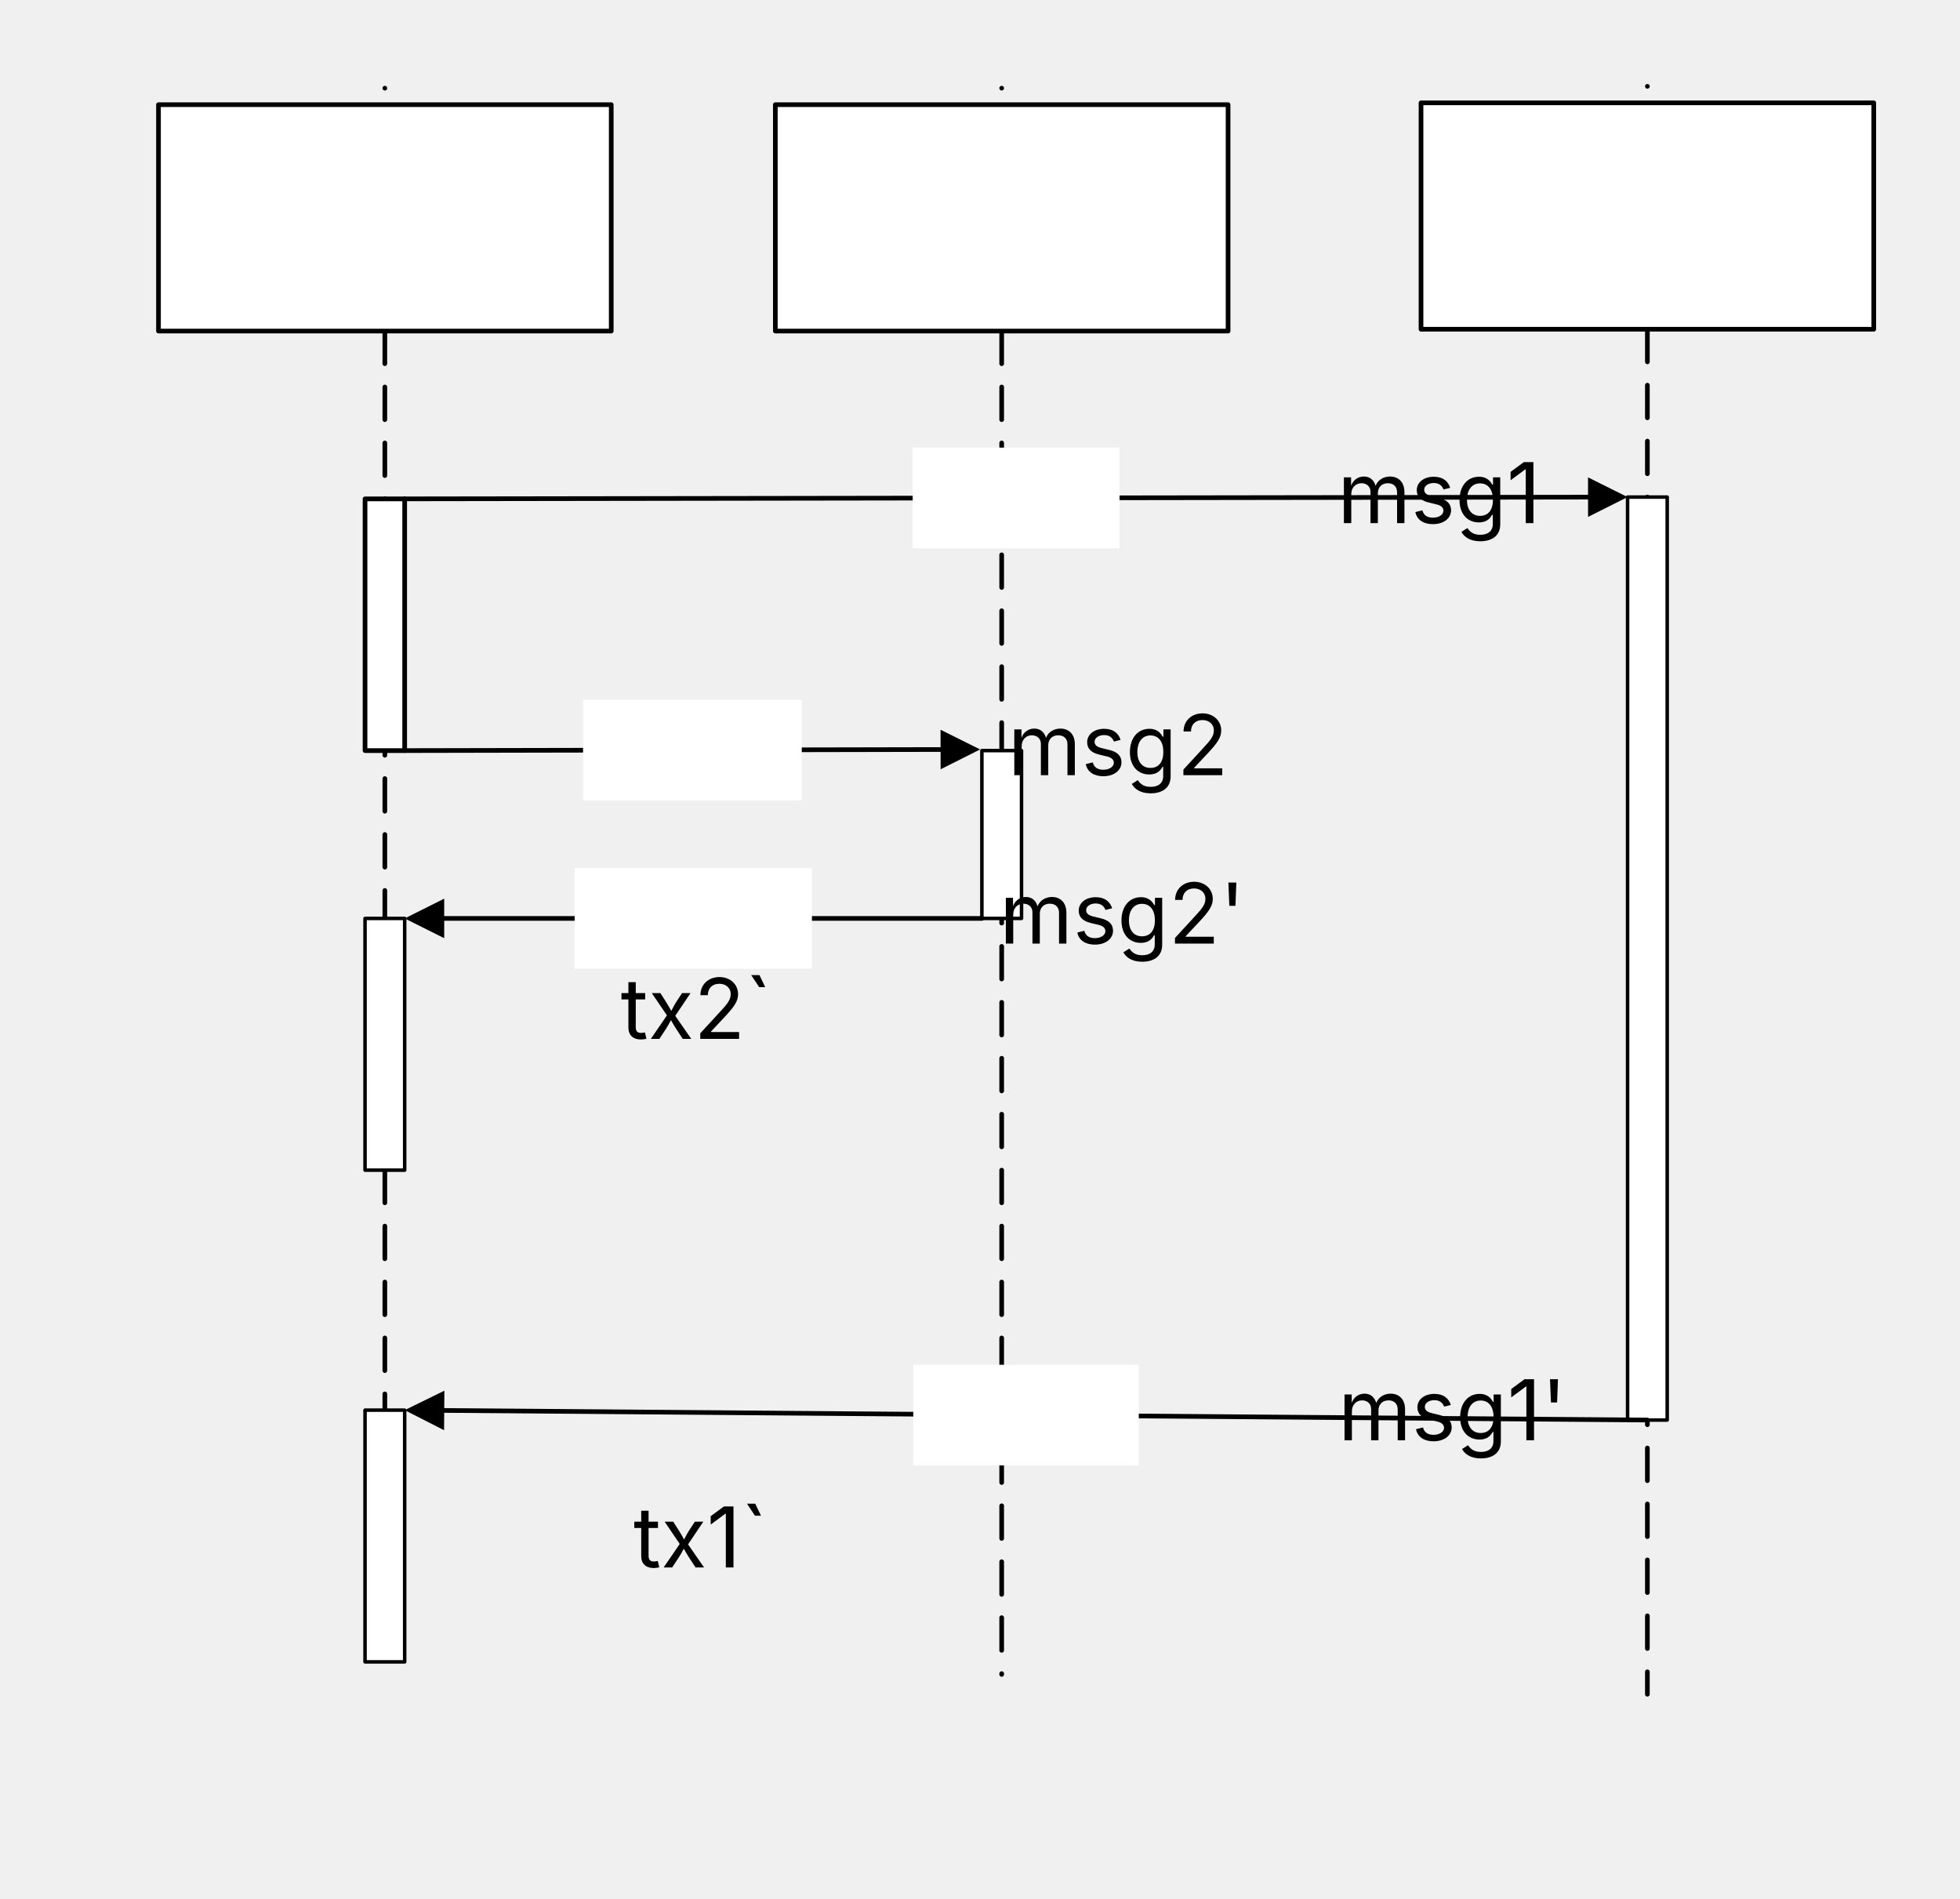
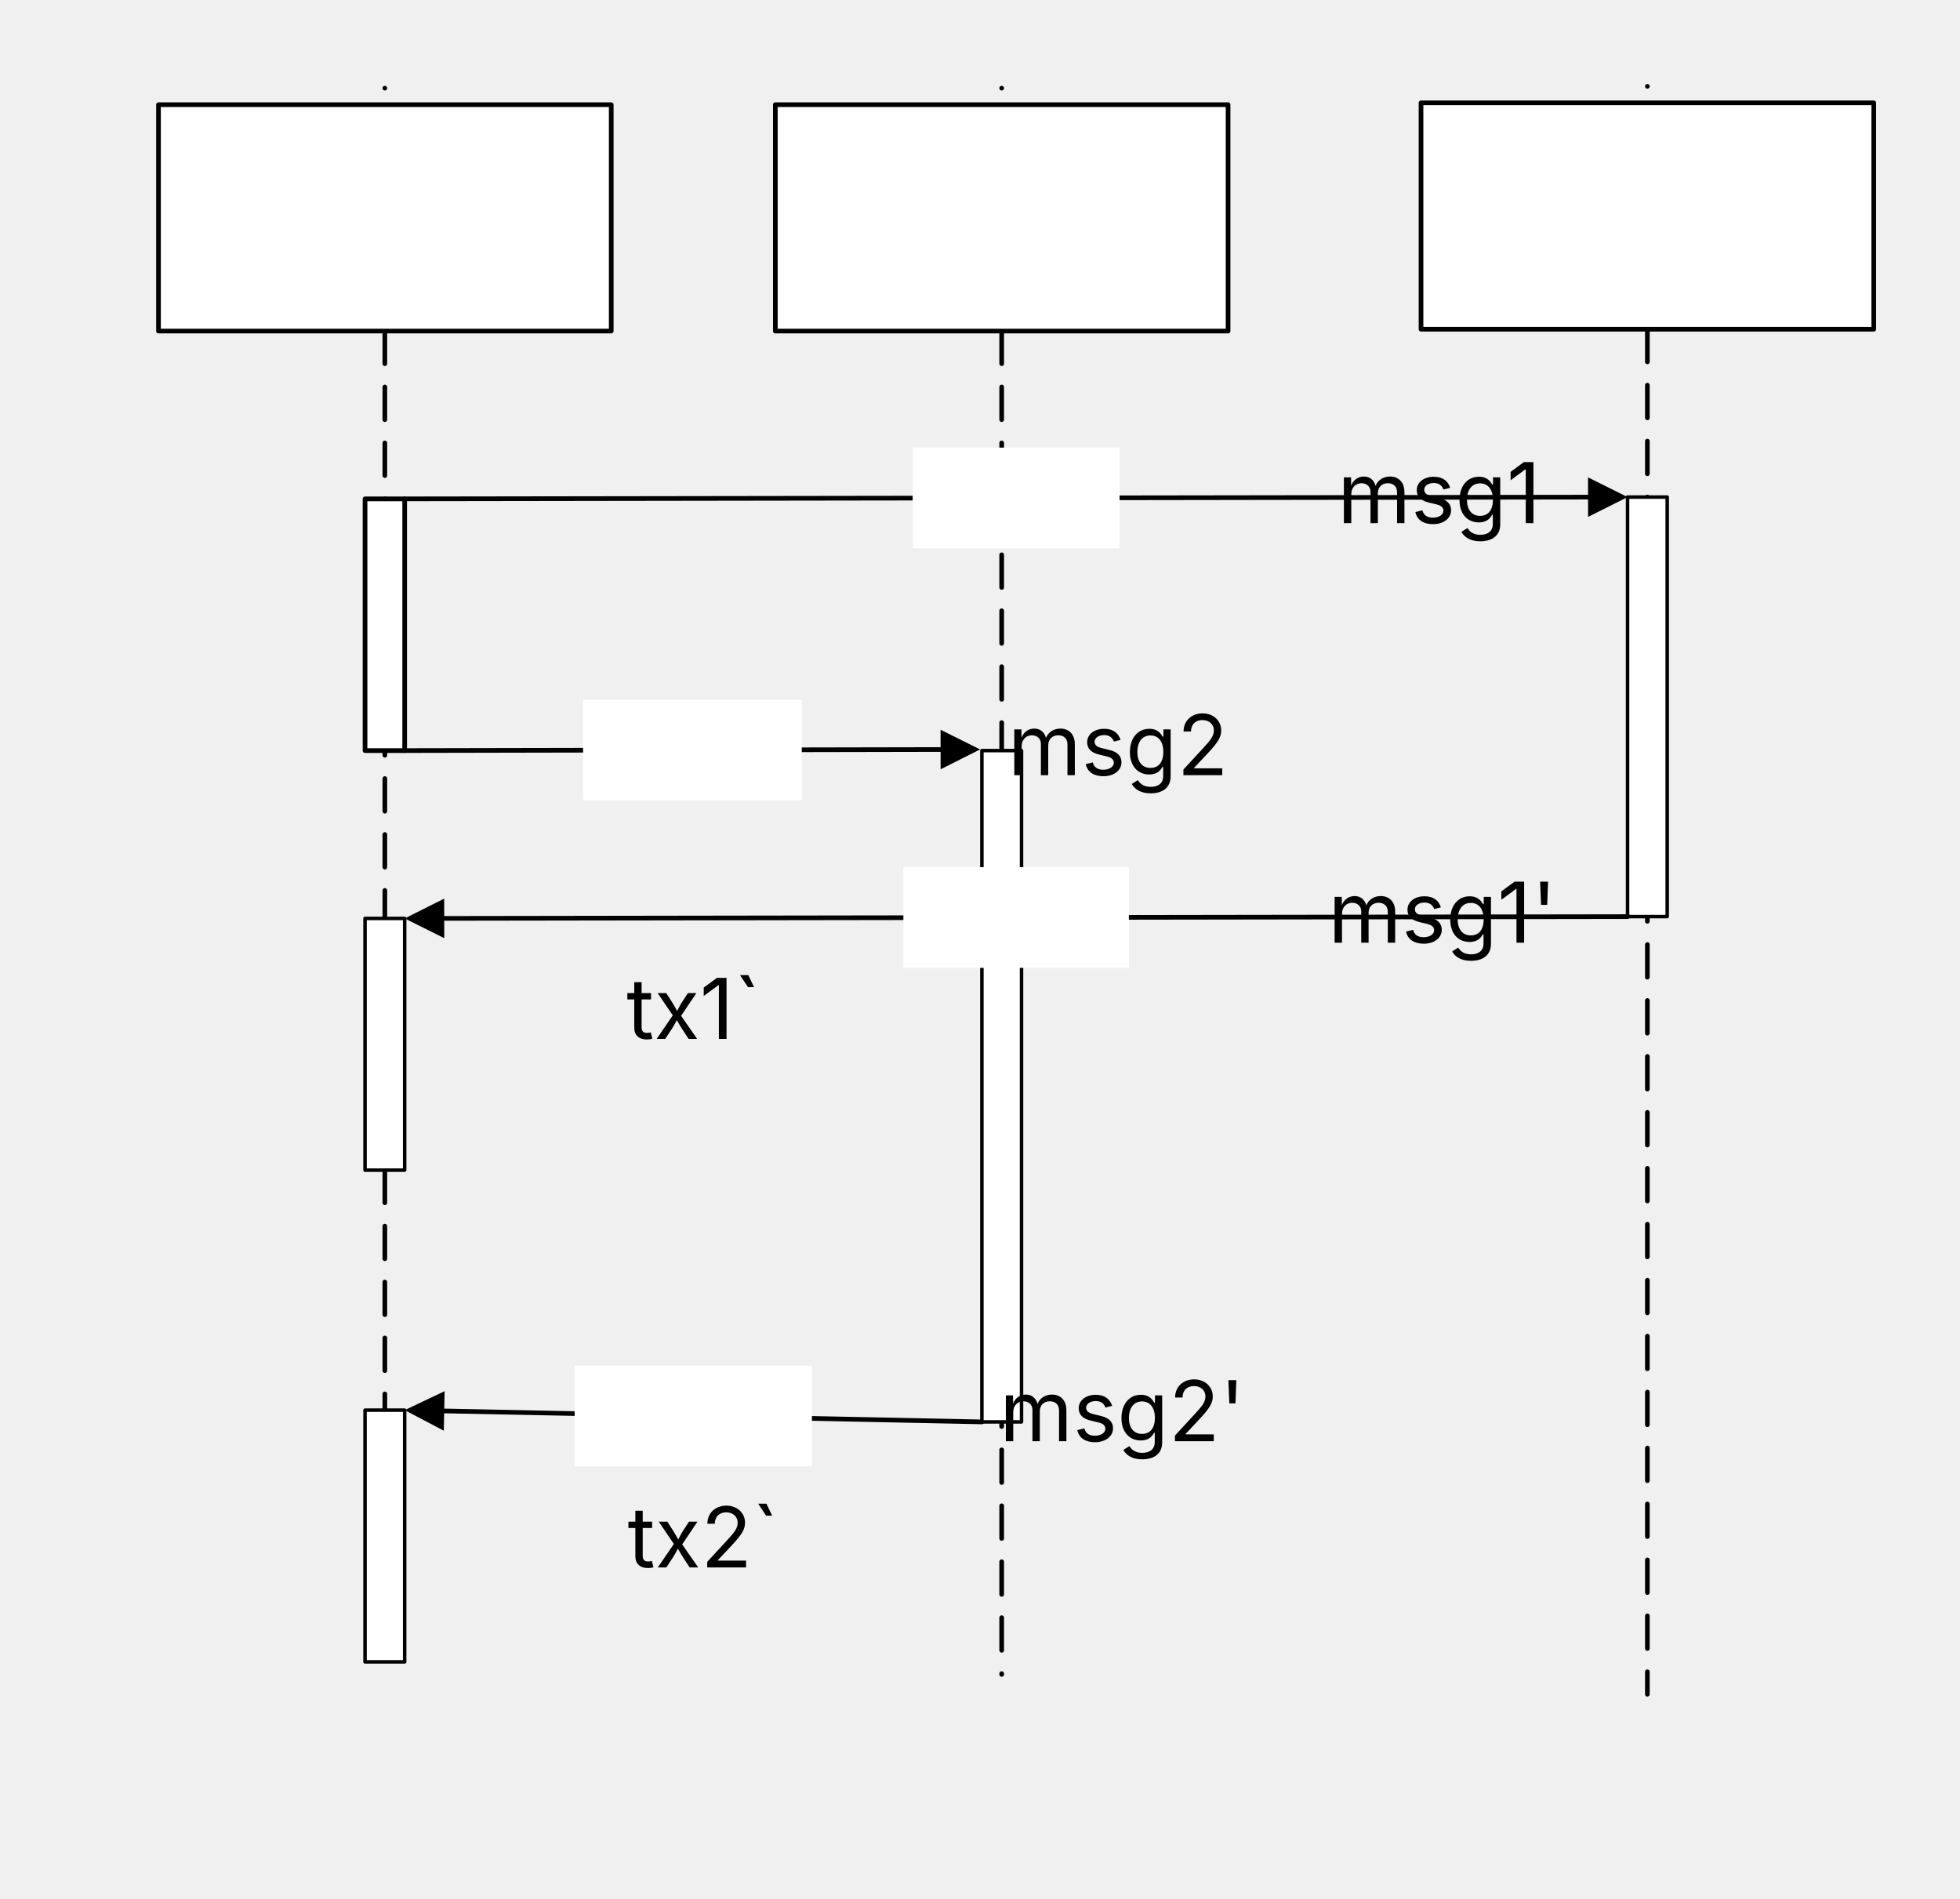
<svg xmlns="http://www.w3.org/2000/svg" xmlns:ns1="http://schemas.microsoft.com/visio/2003/SVGExtensions/" xmlns:xlink="http://www.w3.org/1999/xlink" width="5.84in" height="5.657in" viewBox="0 0 420.485 407.275" xml:space="preserve" color-interpolation-filters="sRGB" class="st10">
  <ns1:documentProperties ns1:langID="1049" ns1:metric="true" ns1:viewMarkup="false">
    <ns1:userDefs>
      <ns1:ud ns1:nameU="msvNoAutoConnect" ns1:val="VT0(1):26" />
    </ns1:userDefs>
  </ns1:documentProperties>
  <style type="text/css">
	
		.st1 {fill:#ffffff;stroke:#000000;stroke-linecap:round;stroke-linejoin:round;stroke-width:1}
		.st2 {stroke:#000000;stroke-dasharray:7,5;stroke-linecap:round;stroke-linejoin:round;stroke-width:1}
		.st3 {fill:#000000;font-family:Inter;font-size:2em;font-weight:bold}
		.st4 {marker-end:url(#mrkr4-34);stroke:#000000;stroke-linecap:round;stroke-linejoin:round;stroke-width:1}
		.st5 {fill:#000000;fill-opacity:1;stroke:#000000;stroke-opacity:1;stroke-width:0.236}
		.st6 {fill:#ffffff;stroke:none;stroke-linecap:butt;stroke-width:7.2}
		.st7 {fill:#000000;font-family:Inter;font-size:1.5em}
		.st8 {fill:none;stroke:none;stroke-linecap:round;stroke-linejoin:round;stroke-width:1}
		.st9 {fill:#ffffff;stroke:#000000;stroke-linecap:round;stroke-linejoin:round;stroke-width:0.75}
		.st10 {fill:none;fill-rule:evenodd;font-size:12px;overflow:visible;stroke-linecap:square;stroke-miterlimit:3}
	
	</style>
  <defs id="Markers">
    <g id="lend4">
      <path d="M 2 1 L 0 0 L 2 -1 L 2 1 " style="stroke:none" />
    </g>
    <marker id="mrkr4-34" class="st5" ns1:arrowType="4" ns1:arrowSize="3" ns1:setback="8.48" refX="-8.48" orient="auto" markerUnits="strokeWidth" overflow="visible">
      <use xlink:href="#lend4" transform="scale(-4.24,-4.24) " />
    </marker>
  </defs>
-   <g ns1:mID="60" ns1:index="16" ns1:groupContext="foregroundPage">
+   <g ns1:mID="61" ns1:index="17" ns1:groupContext="foregroundPage">
    <ns1:pageProperties ns1:drawingScale="0.0393701" ns1:pageScale="0.0393701" ns1:drawingUnits="24" ns1:shadowOffsetX="8.50394" ns1:shadowOffsetY="-8.50394" />
    <ns1:layer ns1:name="Connector" ns1:index="0" />
    <g id="group7-1" transform="translate(34.0012,-336.275)" ns1:mID="7" ns1:groupContext="group">
      <ns1:userDefs>
        <ns1:ud ns1:nameU="visVersion" ns1:prompt="" ns1:val="VT0(15):26" />
        <ns1:ud ns1:nameU="ShowActor" ns1:prompt="" ns1:val="VT0(0):5" />
        <ns1:ud ns1:nameU="ShowDestruction" ns1:prompt="" ns1:val="VT0(0):5" />
      </ns1:userDefs>
      <g id="shape8-2" ns1:mID="8" ns1:groupContext="shape" transform="translate(23.0528,-11.5264)">
        <rect x="0" y="381.764" width="51.024" height="25.512" class="st1" />
      </g>
      <g id="shape9-4" ns1:mID="9" ns1:groupContext="shape" transform="translate(40.0607,-52.108)">
        <path d="M8.5 407.28 a0 0 0 1 1 0 0 a0 0 0 1 1 0 0 Z" class="st1" />
      </g>
      <g id="shape10-6" ns1:mID="10" ns1:groupContext="shape" transform="translate(32.3764,308.354)">
				</g>
      <g id="shape11-8" ns1:mID="11" ns1:groupContext="shape" transform="translate(455.84,407.275) rotate(90)">
        <path d="M0 407.28 L282.51 407.28" class="st2" />
      </g>
      <g id="shape7-11" ns1:mID="7" ns1:groupContext="groupContent">
        <ns1:textBlock ns1:margins="rect(4,4,4,4)" ns1:tabSpace="42.5197" />
        <ns1:textRect cx="48.565" cy="382.993" width="97.13" height="48.565" />
        <rect x="0" y="358.711" width="97.129" height="48.565" class="st1" />
        <text x="40.61" y="390.19" class="st3" ns1:langID="1033">
          <ns1:paragraph ns1:horizAlign="1" />
          <ns1:tabList />A</text>
      </g>
    </g>
    <g id="group12-14" transform="translate(166.334,-336.275)" ns1:mID="12" ns1:groupContext="group">
      <ns1:userDefs>
        <ns1:ud ns1:nameU="visVersion" ns1:prompt="" ns1:val="VT0(15):26" />
        <ns1:ud ns1:nameU="ShowActor" ns1:prompt="" ns1:val="VT0(0):5" />
        <ns1:ud ns1:nameU="ShowDestruction" ns1:prompt="" ns1:val="VT0(0):5" />
      </ns1:userDefs>
      <g id="shape13-15" ns1:mID="13" ns1:groupContext="shape" transform="translate(23.0528,-11.5264)">
        <rect x="0" y="381.764" width="51.024" height="25.512" class="st1" />
      </g>
      <g id="shape14-17" ns1:mID="14" ns1:groupContext="shape" transform="translate(40.0607,-52.108)">
        <path d="M8.5 407.28 a0 0 0 1 1 0 0 a0 0 0 1 1 0 0 Z" class="st1" />
      </g>
      <g id="shape15-19" ns1:mID="15" ns1:groupContext="shape" transform="translate(32.3764,314.023)">
				</g>
      <g id="shape16-21" ns1:mID="16" ns1:groupContext="shape" transform="translate(455.84,407.275) rotate(90)">
        <path d="M0 407.28 L288.17 407.28" class="st2" />
      </g>
      <g id="shape12-24" ns1:mID="12" ns1:groupContext="groupContent">
        <ns1:textBlock ns1:margins="rect(4,4,4,4)" ns1:tabSpace="42.5197" />
        <ns1:textRect cx="48.565" cy="382.993" width="97.13" height="48.565" />
        <rect x="0" y="358.711" width="97.129" height="48.565" class="st1" />
        <text x="40.91" y="390.19" class="st3" ns1:langID="1033">
          <ns1:paragraph ns1:horizAlign="1" />
          <ns1:tabList />B</text>
      </g>
    </g>
    <g id="shape18-27" ns1:mID="18" ns1:groupContext="shape" transform="translate(-320.458,161) rotate(-90)">
      <ns1:userDefs>
        <ns1:ud ns1:nameU="visVersion" ns1:prompt="" ns1:val="VT0(15):26" />
      </ns1:userDefs>
      <rect x="0" y="398.771" width="54" height="8.504" class="st1" />
    </g>
    <g id="shape20-29" ns1:mID="20" ns1:groupContext="shape" ns1:layerMember="0" transform="translate(86.8178,-293.385)">
      <ns1:userDefs>
        <ns1:ud ns1:nameU="IsReturn" ns1:prompt="" ns1:val="VT0(0):5" />
        <ns1:ud ns1:nameU="IsAsync" ns1:prompt="" ns1:val="VT0(0):5" />
        <ns1:ud ns1:nameU="IsSelfMessage" ns1:prompt="" ns1:val="VT0(0):5" />
        <ns1:ud ns1:nameU="visVersion" ns1:prompt="" ns1:val="VT0(15):26" />
      </ns1:userDefs>
      <ns1:textBlock ns1:margins="rect(4,4,4,4)" ns1:tabSpace="42.5197" />
      <ns1:textRect cx="131.175" cy="400.189" width="90" height="29.604" />
      <path d="M0 400.38 L253.87 400.01" class="st4" />
      <rect ns1:rectContext="textBkgnd" x="108.982" y="389.389" width="44.386" height="21.6" class="st6" />
      <text x="108.98" y="405.59" class="st7" ns1:langID="1033">
        <ns1:paragraph ns1:horizAlign="1" />
        <ns1:tabList />msg1</text>
    </g>
    <g id="shape23-37" ns1:mID="23" ns1:groupContext="shape" transform="translate(18.5,-170.797)">
      <ns1:textBlock ns1:margins="rect(4,4,4,4)" ns1:tabSpace="42.5197" />
      <ns1:textRect cx="41.58" cy="388.239" width="83.16" height="38.072" />
      <rect x="0" y="369.203" width="83.159" height="38.072" class="st8" />
-       <text x="23.53" y="393.64" class="st7" ns1:langID="1033">
-         <ns1:paragraph ns1:horizAlign="1" />
-         <ns1:tabList />tx2`</text>
+       <text x="24.79" y="393.64" class="st7" ns1:langID="1033">
+         <ns1:paragraph ns1:horizAlign="1" />
+         <ns1:tabList />tx1`</text>
    </g>
    <g id="group25-40" transform="translate(304.856,-336.667)" ns1:mID="25" ns1:groupContext="group">
      <ns1:userDefs>
        <ns1:ud ns1:nameU="visVersion" ns1:prompt="" ns1:val="VT0(15):26" />
        <ns1:ud ns1:nameU="ShowActor" ns1:prompt="" ns1:val="VT0(0):5" />
        <ns1:ud ns1:nameU="ShowDestruction" ns1:prompt="" ns1:val="VT0(0):5" />
      </ns1:userDefs>
      <g id="shape26-41" ns1:mID="26" ns1:groupContext="shape" transform="translate(23.0528,-11.5264)">
        <rect x="0" y="381.764" width="51.024" height="25.512" class="st1" />
      </g>
      <g id="shape27-43" ns1:mID="27" ns1:groupContext="shape" transform="translate(40.0607,-52.108)">
        <path d="M8.5 407.28 a0 0 0 1 1 0 0 a0 0 0 1 1 0 0 Z" class="st1" />
      </g>
      <g id="shape28-45" ns1:mID="28" ns1:groupContext="shape" transform="translate(32.3764,318.667)">
				</g>
      <g id="shape29-47" ns1:mID="29" ns1:groupContext="shape" transform="translate(455.84,407.275) rotate(90)">
        <path d="M0 407.28 L292.82 407.28" class="st2" />
      </g>
      <g id="shape25-50" ns1:mID="25" ns1:groupContext="groupContent">
        <ns1:textBlock ns1:margins="rect(4,4,4,4)" ns1:tabSpace="42.5197" />
        <ns1:textRect cx="48.565" cy="382.993" width="97.13" height="48.565" />
        <rect x="0" y="358.711" width="97.129" height="48.565" class="st1" />
        <text x="40.01" y="390.19" class="st3" ns1:langID="1033">
          <ns1:paragraph ns1:horizAlign="1" />
          <ns1:tabList />C</text>
      </g>
    </g>
-     <g id="shape30-53" ns1:mID="30" ns1:groupContext="shape" transform="translate(-49.6026,304.608) rotate(-90)">
-       <ns1:userDefs>
-         <ns1:ud ns1:nameU="visVersion" ns1:prompt="" ns1:val="VT0(15):26" />
-       </ns1:userDefs>
-       <rect x="0" y="398.771" width="198" height="8.504" class="st9" />
-     </g>
-     <g id="shape32-55" ns1:mID="32" ns1:groupContext="shape" transform="translate(-188.124,197) rotate(-90)">
-       <ns1:userDefs>
-         <ns1:ud ns1:nameU="visVersion" ns1:prompt="" ns1:val="VT0(15):26" />
-       </ns1:userDefs>
-       <rect x="0" y="398.771" width="36" height="8.504" class="st9" />
+     <g id="shape30-53" ns1:mID="30" ns1:groupContext="shape" transform="translate(-49.6026,196.608) rotate(-90)">
+       <ns1:userDefs>
+         <ns1:ud ns1:nameU="visVersion" ns1:prompt="" ns1:val="VT0(15):26" />
+       </ns1:userDefs>
+       <rect x="0" y="398.771" width="90" height="8.504" class="st9" />
+     </g>
+     <g id="shape32-55" ns1:mID="32" ns1:groupContext="shape" transform="translate(-188.124,305) rotate(-90)">
+       <ns1:userDefs>
+         <ns1:ud ns1:nameU="visVersion" ns1:prompt="" ns1:val="VT0(15):26" />
+       </ns1:userDefs>
+       <rect x="0" y="398.771" width="144" height="8.504" class="st9" />
    </g>
    <g id="shape39-57" ns1:mID="39" ns1:groupContext="shape" ns1:layerMember="0" transform="translate(86.8178,-239.314)">
      <ns1:userDefs>
        <ns1:ud ns1:nameU="IsReturn" ns1:prompt="" ns1:val="VT0(0):5" />
        <ns1:ud ns1:nameU="IsAsync" ns1:prompt="" ns1:val="VT0(0):5" />
        <ns1:ud ns1:nameU="IsSelfMessage" ns1:prompt="" ns1:val="VT0(0):5" />
        <ns1:ud ns1:nameU="visVersion" ns1:prompt="" ns1:val="VT0(15):26" />
      </ns1:userDefs>
      <ns1:textBlock ns1:margins="rect(4,4,4,4)" ns1:tabSpace="42.5197" />
      <ns1:textRect cx="61.727" cy="400.189" width="90" height="29.604" />
      <path d="M0 400.31 L114.97 400.08" class="st4" />
      <rect ns1:rectContext="textBkgnd" x="38.268" y="389.389" width="46.918" height="21.6" class="st6" />
      <text x="38.27" y="405.59" class="st7" ns1:langID="1033">
        <ns1:paragraph ns1:horizAlign="1" />
        <ns1:tabList />msg2</text>
    </g>
    <g id="shape40-64" ns1:mID="40" ns1:groupContext="shape" transform="translate(-320.458,251) rotate(-90)">
      <ns1:userDefs>
        <ns1:ud ns1:nameU="visVersion" ns1:prompt="" ns1:val="VT0(15):26" />
      </ns1:userDefs>
      <rect x="0" y="398.771" width="54" height="8.504" class="st9" />
    </g>
-     <g id="shape41-66" ns1:mID="41" ns1:groupContext="shape" ns1:layerMember="0" transform="translate(210.647,-217.362)">
-       <ns1:userDefs>
-         <ns1:ud ns1:nameU="IsReturn" ns1:prompt="" ns1:val="VT0(0):5" />
-         <ns1:ud ns1:nameU="IsAsync" ns1:prompt="" ns1:val="VT0(0):5" />
-         <ns1:ud ns1:nameU="IsSelfMessage" ns1:prompt="" ns1:val="VT0(0):5" />
-         <ns1:ud ns1:nameU="visVersion" ns1:prompt="" ns1:val="VT0(15):26" />
-       </ns1:userDefs>
-       <ns1:textBlock ns1:margins="rect(4,4,4,4)" ns1:tabSpace="42.5197" />
-       <ns1:textRect cx="-61.915" cy="414.362" width="90" height="29.604" />
-       <path d="M0 414.36 L-115.35 414.36" class="st4" />
-       <rect ns1:rectContext="textBkgnd" x="-87.368" y="403.562" width="50.906" height="21.6" class="st6" />
-       <text x="-87.37" y="419.76" class="st7" ns1:langID="1033">
-         <ns1:paragraph ns1:horizAlign="1" />
-         <ns1:tabList />msg2'</text>
-     </g>
-     <g id="shape42-73" ns1:mID="42" ns1:groupContext="shape" transform="translate(-320.458,356.482) rotate(-90)">
+     <g id="shape42-66" ns1:mID="42" ns1:groupContext="shape" transform="translate(-320.458,356.482) rotate(-90)">
      <ns1:userDefs>
        <ns1:ud ns1:nameU="visVersion" ns1:prompt="" ns1:val="VT0(15):26" />
      </ns1:userDefs>
      <rect x="0" y="398.771" width="54" height="8.504" class="st9" />
    </g>
-     <g id="shape43-75" ns1:mID="43" ns1:groupContext="shape" ns1:layerMember="0" transform="translate(353.421,-96.6437)">
-       <ns1:userDefs>
-         <ns1:ud ns1:nameU="IsReturn" ns1:prompt="" ns1:val="VT0(0):5" />
-         <ns1:ud ns1:nameU="IsAsync" ns1:prompt="" ns1:val="VT0(0):5" />
-         <ns1:ud ns1:nameU="IsSelfMessage" ns1:prompt="" ns1:val="VT0(0):5" />
-         <ns1:ud ns1:nameU="visVersion" ns1:prompt="" ns1:val="VT0(15):26" />
-       </ns1:userDefs>
-       <ns1:textBlock ns1:margins="rect(4,4,4,4)" ns1:tabSpace="42.5197" />
-       <ns1:textRect cx="-133.301" cy="400.189" width="90" height="29.604" />
-       <path d="M0 401.25 L-258.12 399.19" class="st4" />
-       <rect ns1:rectContext="textBkgnd" x="-157.489" y="389.389" width="48.375" height="21.6" class="st6" />
-       <text x="-157.49" y="405.59" class="st7" ns1:langID="1033">
+     <g id="shape43-68" ns1:mID="43" ns1:groupContext="shape" ns1:layerMember="0" transform="translate(349.169,-217.558)">
+       <ns1:userDefs>
+         <ns1:ud ns1:nameU="IsReturn" ns1:prompt="" ns1:val="VT0(0):5" />
+         <ns1:ud ns1:nameU="IsAsync" ns1:prompt="" ns1:val="VT0(0):5" />
+         <ns1:ud ns1:nameU="IsSelfMessage" ns1:prompt="" ns1:val="VT0(0):5" />
+         <ns1:ud ns1:nameU="visVersion" ns1:prompt="" ns1:val="VT0(15):26" />
+       </ns1:userDefs>
+       <ns1:textBlock ns1:margins="rect(4,4,4,4)" ns1:tabSpace="42.5197" />
+       <ns1:textRect cx="-131.175" cy="414.362" width="90" height="29.604" />
+       <path d="M0 414.17 L-253.87 414.55" class="st4" />
+       <rect ns1:rectContext="textBkgnd" x="-155.363" y="403.562" width="48.375" height="21.6" class="st6" />
+       <text x="-155.36" y="419.76" class="st7" ns1:langID="1033">
        <ns1:paragraph ns1:horizAlign="1" />
        <ns1:tabList />msg1'</text>
    </g>
-     <g id="shape44-82" ns1:mID="44" ns1:groupContext="shape" transform="translate(19.9919,-57.4107)">
+     <g id="shape44-75" ns1:mID="44" ns1:groupContext="shape" transform="translate(19.9919,-57.4107)">
      <ns1:textBlock ns1:margins="rect(4,4,4,4)" ns1:tabSpace="42.5197" />
      <ns1:textRect cx="41.58" cy="388.239" width="83.16" height="38.072" />
      <rect x="0" y="369.203" width="83.159" height="38.072" class="st8" />
-       <text x="24.79" y="393.64" class="st7" ns1:langID="1033">
-         <ns1:paragraph ns1:horizAlign="1" />
-         <ns1:tabList />tx1`</text>
+       <text x="23.53" y="393.64" class="st7" ns1:langID="1033">
+         <ns1:paragraph ns1:horizAlign="1" />
+         <ns1:tabList />tx2`</text>
+     </g>
+     <g id="shape45-78" ns1:mID="45" ns1:groupContext="shape" ns1:layerMember="0" transform="translate(210.647,-96.4475)">
+       <ns1:userDefs>
+         <ns1:ud ns1:nameU="IsReturn" ns1:prompt="" ns1:val="VT0(0):5" />
+         <ns1:ud ns1:nameU="IsAsync" ns1:prompt="" ns1:val="VT0(0):5" />
+         <ns1:ud ns1:nameU="IsSelfMessage" ns1:prompt="" ns1:val="VT0(0):5" />
+         <ns1:ud ns1:nameU="visVersion" ns1:prompt="" ns1:val="VT0(15):26" />
+       </ns1:userDefs>
+       <ns1:textBlock ns1:margins="rect(4,4,4,4)" ns1:tabSpace="42.5197" />
+       <ns1:textRect cx="-61.915" cy="400.189" width="90" height="29.604" />
+       <path d="M0 401.45 L-115.35 399.1" class="st4" />
+       <rect ns1:rectContext="textBkgnd" x="-87.368" y="389.389" width="50.906" height="21.6" class="st6" />
+       <text x="-87.37" y="405.59" class="st7" ns1:langID="1033">
+         <ns1:paragraph ns1:horizAlign="1" />
+         <ns1:tabList />msg2'</text>
    </g>
  </g>
</svg>
